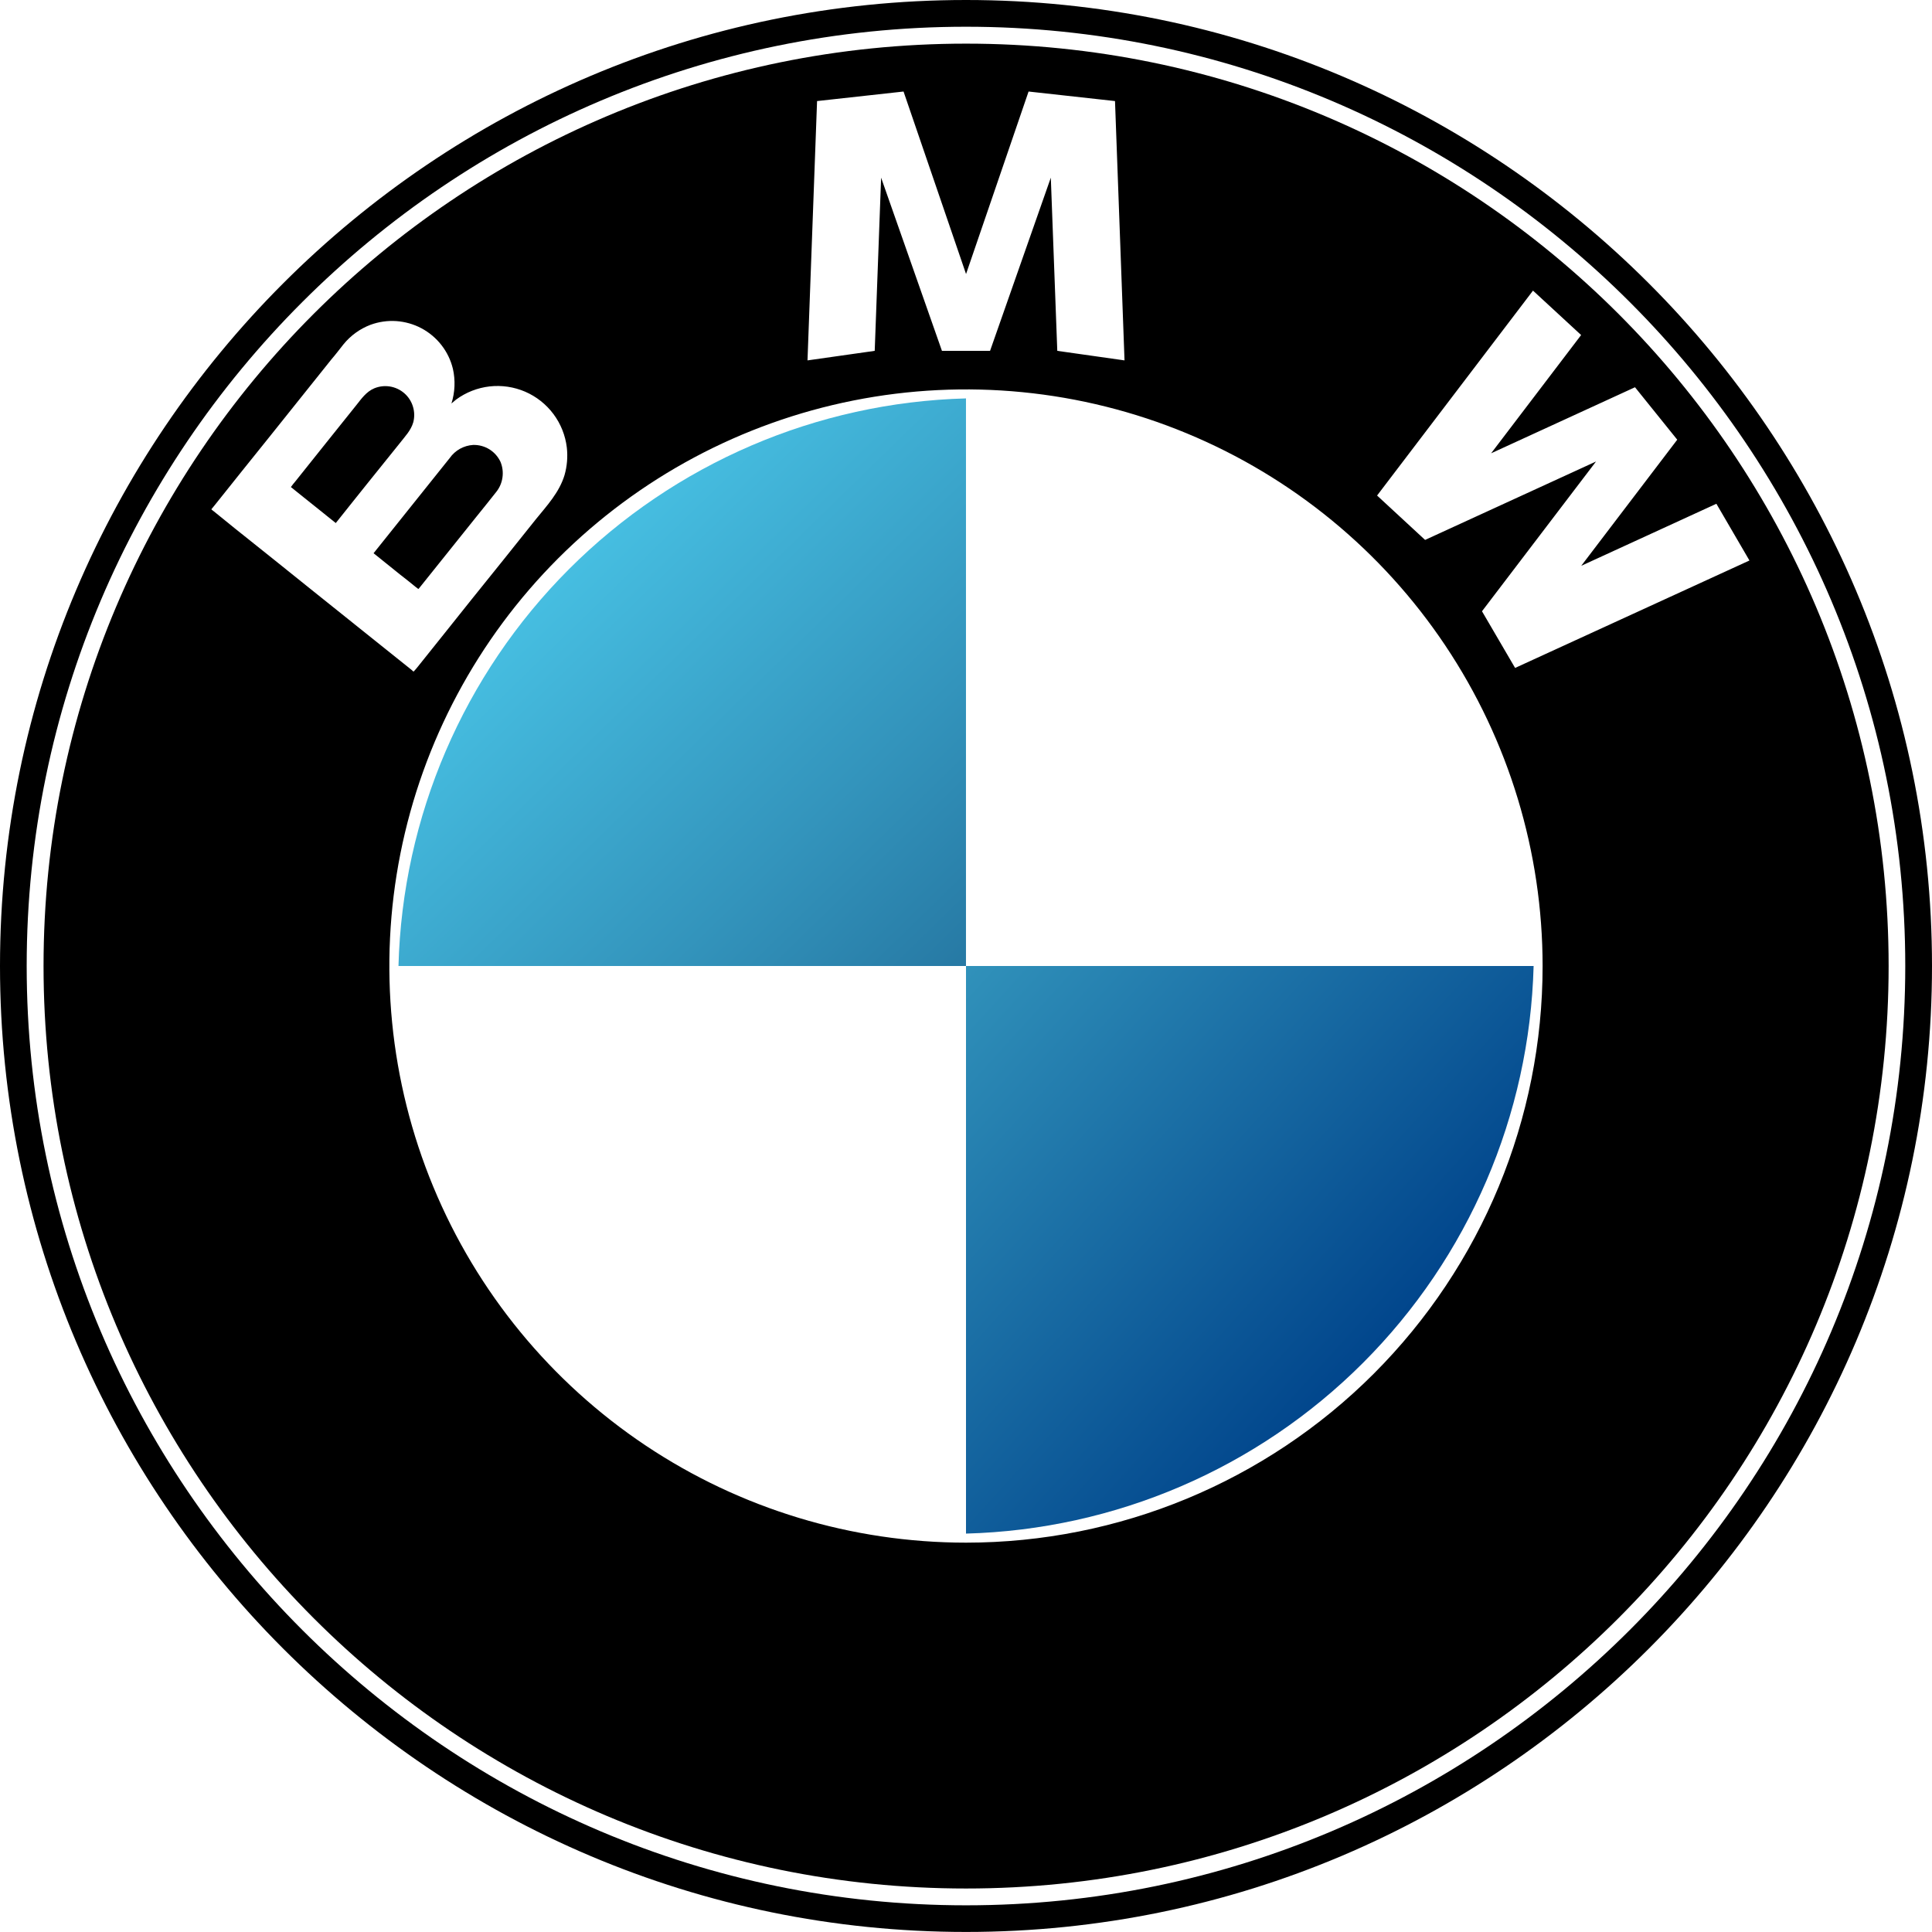
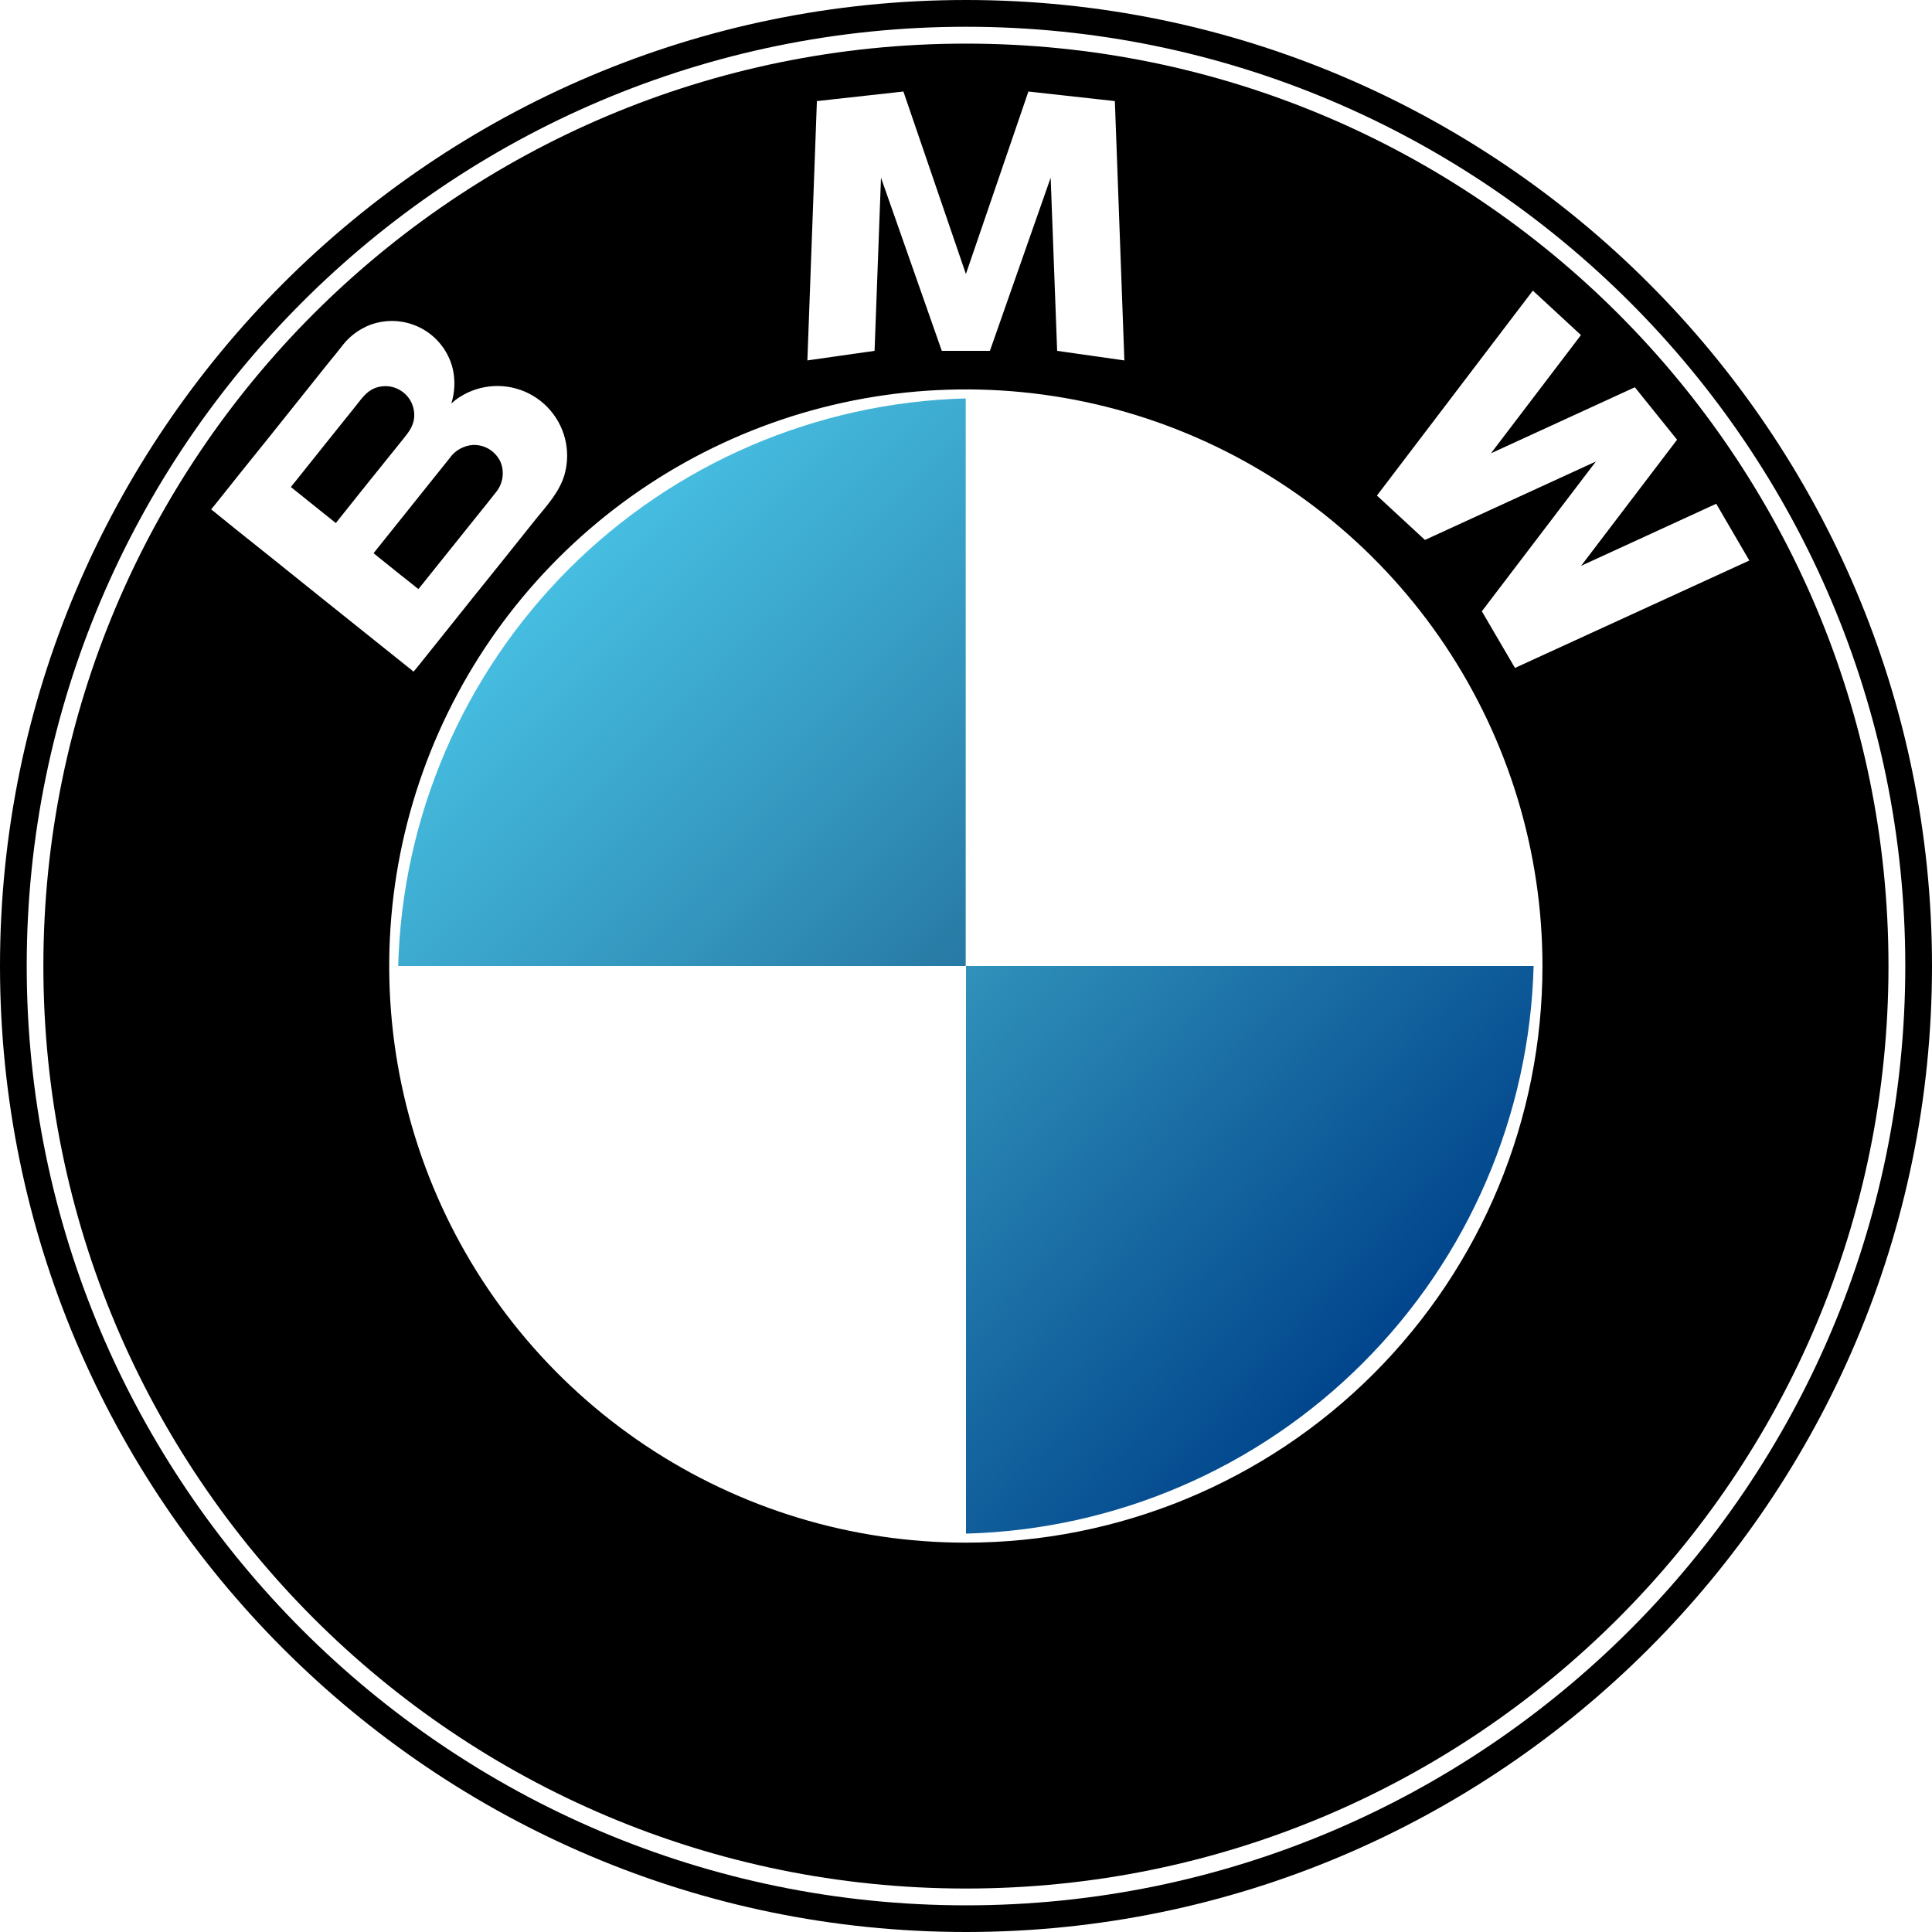
- <svg xmlns="http://www.w3.org/2000/svg" width="80" height="80" viewBox="0 0 80 80" fill="none">
-   <path d="M40.001 0C17.943 0 0 17.945 0 39.999C0 62.054 17.943 79.998 40.001 79.998C62.059 79.998 80 62.052 80 39.999C80 17.946 62.055 0 40.001 0ZM40.001 78.895C18.558 78.895 1.105 61.441 1.105 39.999C1.105 18.557 18.558 1.107 40.001 1.107C61.443 1.107 78.893 18.55 78.893 39.999C78.893 61.449 61.449 78.895 40.001 78.895Z" fill="black" />
-   <path d="M17.202 24.297C17.242 24.328 17.284 24.363 17.323 24.389C17.323 24.389 17.352 24.363 17.354 24.358C18.134 23.384 18.916 22.406 19.694 21.437C19.979 21.087 20.266 20.725 20.549 20.369C20.687 20.196 20.776 19.989 20.806 19.77C20.837 19.551 20.809 19.328 20.724 19.123C20.624 18.91 20.464 18.729 20.264 18.605C20.063 18.481 19.83 18.418 19.594 18.424C19.402 18.435 19.215 18.49 19.047 18.583C18.879 18.677 18.734 18.807 18.624 18.964L17.588 20.259C16.889 21.133 16.172 22.025 15.469 22.908C15.834 23.203 16.203 23.496 16.569 23.793C16.78 23.952 16.987 24.123 17.202 24.297Z" fill="black" />
-   <path d="M40.002 1.807C18.91 1.807 1.803 18.903 1.803 39.999C1.803 61.095 18.91 78.199 40.002 78.199C61.095 78.199 78.204 61.092 78.204 39.999C78.204 18.907 61.098 1.807 40.002 1.807ZM33.833 4.185L37.414 3.79L40.002 11.347L42.591 3.79L46.17 4.185L46.564 14.923L43.78 14.528L43.512 7.357L40.996 14.528H39.004L36.485 7.357L36.22 14.528L33.437 14.923L33.833 4.185ZM9.718 21.874C9.431 21.64 9.146 21.407 8.856 21.175C8.819 21.149 8.784 21.12 8.751 21.089L8.901 20.906C9.643 19.975 10.383 19.05 11.129 18.125C11.993 17.041 12.858 15.959 13.723 14.881C13.898 14.678 14.055 14.47 14.221 14.26C14.516 13.896 14.901 13.617 15.339 13.45C15.682 13.324 16.048 13.271 16.412 13.296C16.777 13.322 17.133 13.423 17.455 13.595C17.778 13.768 18.06 14.006 18.284 14.295C18.508 14.584 18.668 14.917 18.754 15.273C18.861 15.748 18.84 16.244 18.693 16.708C18.758 16.656 18.819 16.598 18.884 16.547C19.291 16.247 19.769 16.059 20.272 16.001C20.775 15.944 21.284 16.02 21.748 16.22C22.212 16.421 22.616 16.741 22.918 17.146C23.221 17.552 23.411 18.03 23.471 18.532C23.514 18.916 23.482 19.303 23.376 19.674C23.158 20.39 22.651 20.933 22.192 21.498C21.305 22.611 20.417 23.718 19.527 24.821C18.791 25.75 18.046 26.671 17.308 27.598C17.25 27.668 17.198 27.736 17.133 27.803C17.122 27.82 17.059 27.754 17.047 27.742C16.771 27.52 16.496 27.305 16.222 27.082L12.983 24.489C11.9 23.622 10.811 22.74 9.718 21.874ZM40.002 63.878C35.28 63.878 30.663 62.479 26.736 59.856C22.809 57.232 19.749 53.504 17.941 49.141C16.133 44.778 15.66 39.977 16.58 35.346C17.501 30.714 19.775 26.459 23.114 23.119C26.453 19.78 30.707 17.505 35.338 16.584C39.97 15.662 44.771 16.134 49.134 17.941C53.497 19.748 57.227 22.808 59.85 26.734C62.474 30.66 63.875 35.277 63.876 39.999C63.876 46.331 61.361 52.404 56.884 56.883C52.407 61.361 46.334 63.877 40.002 63.878ZM62.737 27.658L61.366 25.311L66.088 19.11L59.01 22.357L57.022 20.519L63.478 12.034L65.471 13.873L61.744 18.77L67.702 16.035L69.451 18.207L65.476 23.429L71.072 20.86L72.441 23.209L62.737 27.658Z" fill="black" />
-   <path d="M17.115 17.478C17.169 17.263 17.163 17.037 17.096 16.826C17.03 16.614 16.906 16.425 16.738 16.28C16.57 16.135 16.366 16.04 16.147 16.004C15.928 15.969 15.704 15.994 15.499 16.079C15.165 16.219 14.964 16.513 14.743 16.791C13.904 17.84 13.066 18.881 12.234 19.928C12.167 20.005 12.104 20.085 12.045 20.168L12.557 20.579C13.005 20.942 13.458 21.297 13.904 21.658C14.348 21.107 14.778 20.554 15.226 20.002C15.674 19.449 16.109 18.903 16.552 18.354C16.77 18.071 17.017 17.826 17.115 17.478Z" fill="black" />
-   <path d="M39.999 16.497V39.999H16.5C16.664 33.819 19.193 27.936 23.564 23.564C27.936 19.191 33.818 16.662 39.999 16.497Z" fill="url(#paint0_linear)" />
-   <path d="M63.504 39.999C63.339 46.181 60.809 52.063 56.437 56.436C52.064 60.808 46.181 63.338 40 63.503V39.999H63.504Z" fill="url(#paint1_linear)" />
+ <svg xmlns="http://www.w3.org/2000/svg" width="40" height="40" viewBox="0 0 40 40" fill="none">
+   <path d="M20 0C8.971 0 0 8.973 0 20C0 31.027 8.971 40 20 40C31.029 40 40 31.027 40 20C40 8.973 31.028 0 20 0ZM20 39.448C9.279 39.448 0.553 30.721 0.553 20C0.553 9.279 9.279 0.554 20 0.554C30.722 0.554 39.447 9.275 39.447 20C39.447 30.725 30.724 39.448 20 39.448Z" fill="black" />
+   <path d="M8.601 12.148C8.621 12.164 8.642 12.181 8.661 12.195C8.661 12.195 8.676 12.181 8.677 12.179C9.067 11.692 9.458 11.203 9.847 10.719C9.989 10.544 10.133 10.363 10.274 10.184C10.343 10.098 10.388 9.994 10.403 9.885C10.419 9.775 10.404 9.664 10.362 9.562C10.312 9.455 10.232 9.365 10.132 9.302C10.031 9.24 9.915 9.209 9.797 9.212C9.701 9.218 9.608 9.245 9.524 9.292C9.44 9.338 9.367 9.403 9.312 9.482L8.794 10.129C8.444 10.566 8.086 11.012 7.734 11.454C7.917 11.602 8.102 11.748 8.284 11.896C8.39 11.976 8.493 12.062 8.601 12.148Z" fill="black" />
+   <path d="M19.998 0.903C9.452 0.903 0.898 9.452 0.898 20C0.898 30.548 9.452 39.1 19.998 39.1C30.544 39.1 39.099 30.547 39.099 20C39.099 9.454 30.546 0.903 19.998 0.903ZM16.913 2.093L18.704 1.895L19.998 5.673L21.292 1.895L23.082 2.093L23.279 7.462L21.887 7.264L21.753 3.679L20.495 7.264H19.499L18.24 3.679L18.107 7.264L16.716 7.462L16.913 2.093ZM4.856 10.937C4.713 10.82 4.57 10.704 4.425 10.588C4.406 10.575 4.389 10.56 4.372 10.545L4.448 10.453C4.818 9.988 5.188 9.525 5.562 9.063C5.994 8.521 6.426 7.98 6.858 7.441C6.946 7.339 7.025 7.235 7.108 7.13C7.255 6.948 7.448 6.809 7.666 6.725C7.838 6.662 8.021 6.636 8.203 6.648C8.386 6.661 8.563 6.712 8.725 6.798C8.886 6.884 9.027 7.003 9.139 7.148C9.251 7.292 9.331 7.459 9.374 7.636C9.428 7.874 9.417 8.122 9.344 8.354C9.376 8.328 9.406 8.299 9.439 8.274C9.642 8.124 9.882 8.03 10.133 8.001C10.384 7.972 10.639 8.01 10.871 8.11C11.103 8.211 11.305 8.37 11.456 8.573C11.607 8.776 11.703 9.015 11.732 9.266C11.754 9.458 11.738 9.652 11.685 9.837C11.576 10.195 11.322 10.467 11.093 10.749C10.65 11.306 10.205 11.859 9.761 12.411C9.392 12.875 9.02 13.336 8.651 13.799C8.622 13.834 8.596 13.868 8.564 13.902C8.558 13.911 8.527 13.877 8.521 13.871C8.383 13.76 8.245 13.652 8.108 13.541L6.489 12.245C5.947 11.811 5.403 11.37 4.856 10.937ZM19.998 31.939C17.637 31.94 15.329 31.24 13.365 29.928C11.402 28.617 9.871 26.753 8.967 24.571C8.064 22.39 7.827 19.989 8.287 17.673C8.748 15.357 9.884 13.23 11.554 11.56C13.223 9.89 15.35 8.753 17.666 8.292C19.982 7.831 22.383 8.067 24.564 8.971C26.746 9.874 28.61 11.404 29.922 13.367C31.234 15.331 31.935 17.639 31.935 20C31.935 23.166 30.678 26.203 28.439 28.442C26.201 30.681 23.164 31.939 19.998 31.939ZM31.366 13.829L30.68 12.656L33.041 9.555L29.502 11.179L28.508 10.26L31.736 6.017L32.732 6.937L30.869 9.385L33.848 8.018L34.722 9.104L32.735 11.715L35.533 10.43L36.218 11.605L31.366 13.829Z" fill="black" />
+   <path d="M8.558 8.739C8.586 8.632 8.582 8.519 8.549 8.413C8.516 8.308 8.454 8.213 8.37 8.141C8.286 8.068 8.184 8.02 8.074 8.002C7.965 7.985 7.853 7.998 7.75 8.04C7.583 8.11 7.483 8.257 7.373 8.396C6.953 8.92 6.534 9.441 6.118 9.964C6.084 10.003 6.053 10.043 6.023 10.084L6.28 10.29C6.503 10.472 6.73 10.649 6.953 10.829C7.175 10.554 7.39 10.277 7.614 10.001C7.838 9.725 8.056 9.452 8.277 9.177C8.386 9.036 8.509 8.913 8.558 8.739Z" fill="black" />
+   <path d="M19.994 8.249V20H8.244C8.326 16.91 9.591 13.969 11.776 11.782C13.962 9.596 16.903 8.331 19.994 8.249Z" fill="url(#paint0_linear)" />
+   <path d="M31.752 20C31.669 23.091 30.404 26.032 28.218 28.218C26.032 30.405 23.091 31.669 20 31.752V20H31.752Z" fill="url(#paint1_linear)" />
  <defs>
-     <linearGradient id="paint0_linear" x1="23.583" y1="23.462" x2="40.041" y2="40.344" gradientUnits="userSpaceOnUse">
+     <linearGradient id="paint0_linear" x1="11.786" y1="11.732" x2="20.015" y2="20.172" gradientUnits="userSpaceOnUse">
      <stop stop-color="#46BEE1" />
      <stop offset="0.62" stop-color="#3394BC" />
      <stop offset="1" stop-color="#2678A3" />
    </linearGradient>
-     <linearGradient id="paint1_linear" x1="39.62" y1="40.728" x2="57.016" y2="56.534" gradientUnits="userSpaceOnUse">
+     <linearGradient id="paint1_linear" x1="19.81" y1="20.365" x2="28.508" y2="28.268" gradientUnits="userSpaceOnUse">
      <stop stop-color="#3091BA" />
      <stop offset="1" stop-color="#00448B" />
    </linearGradient>
  </defs>
</svg>
